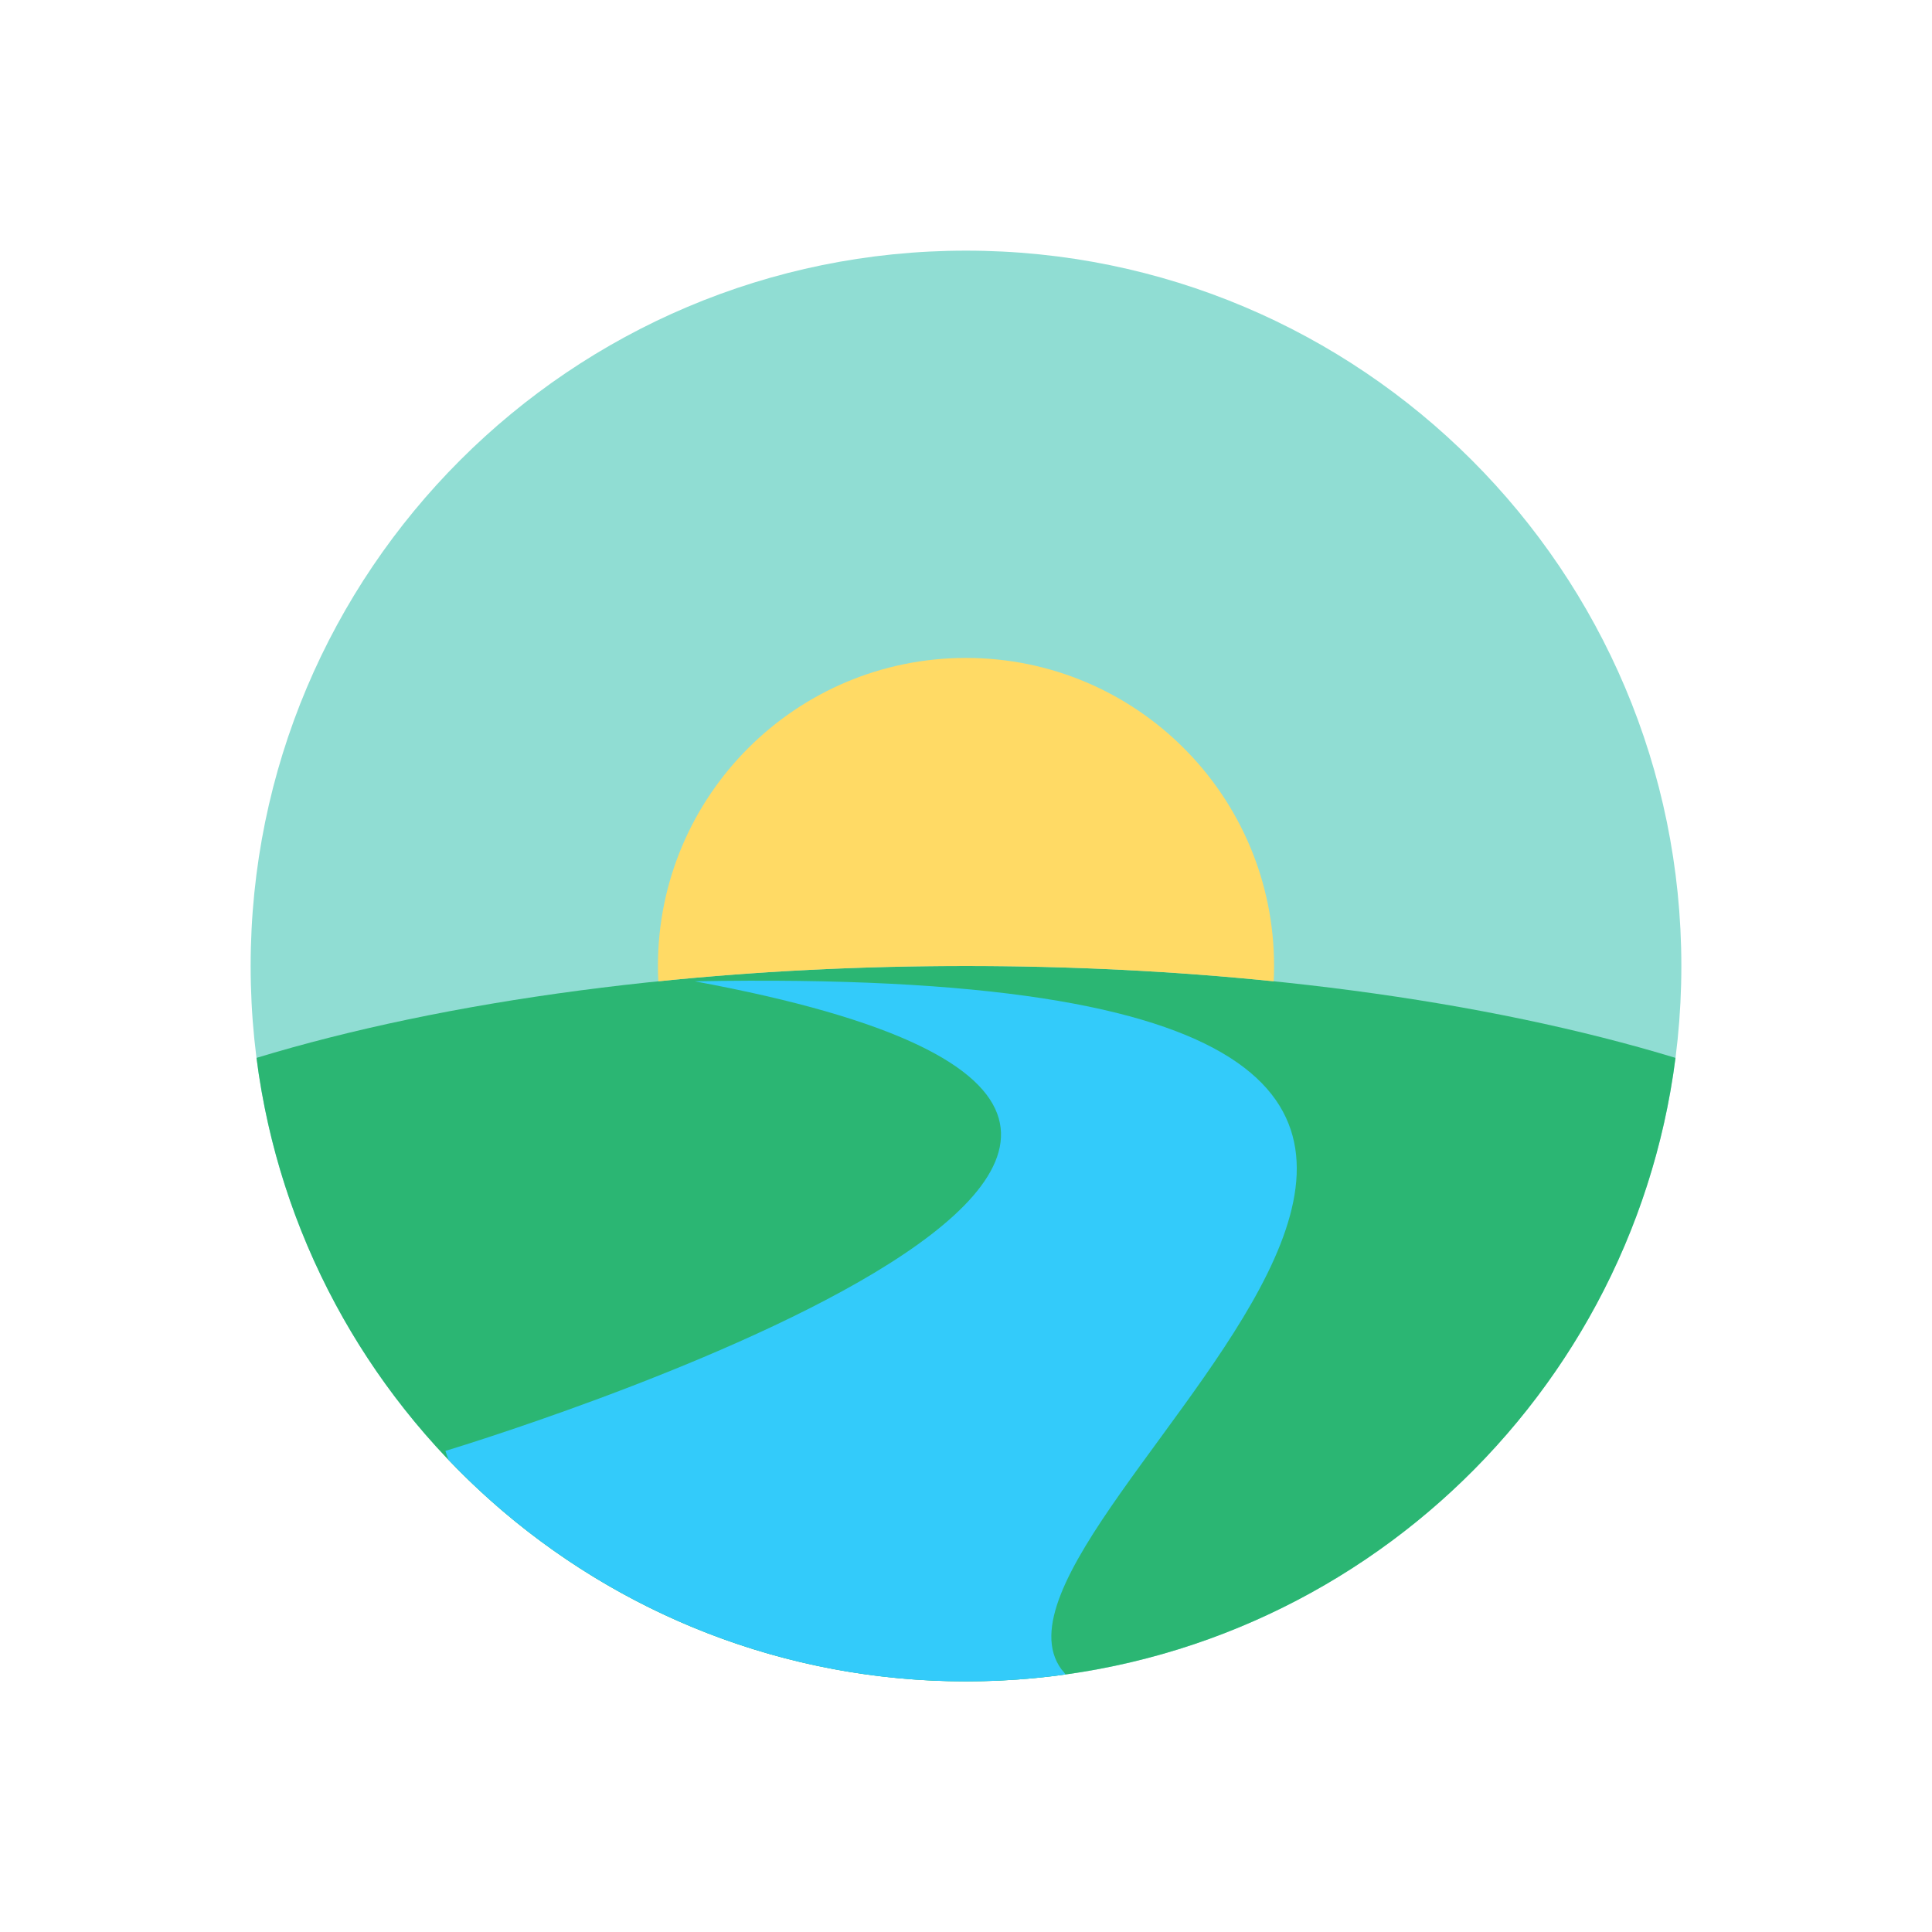
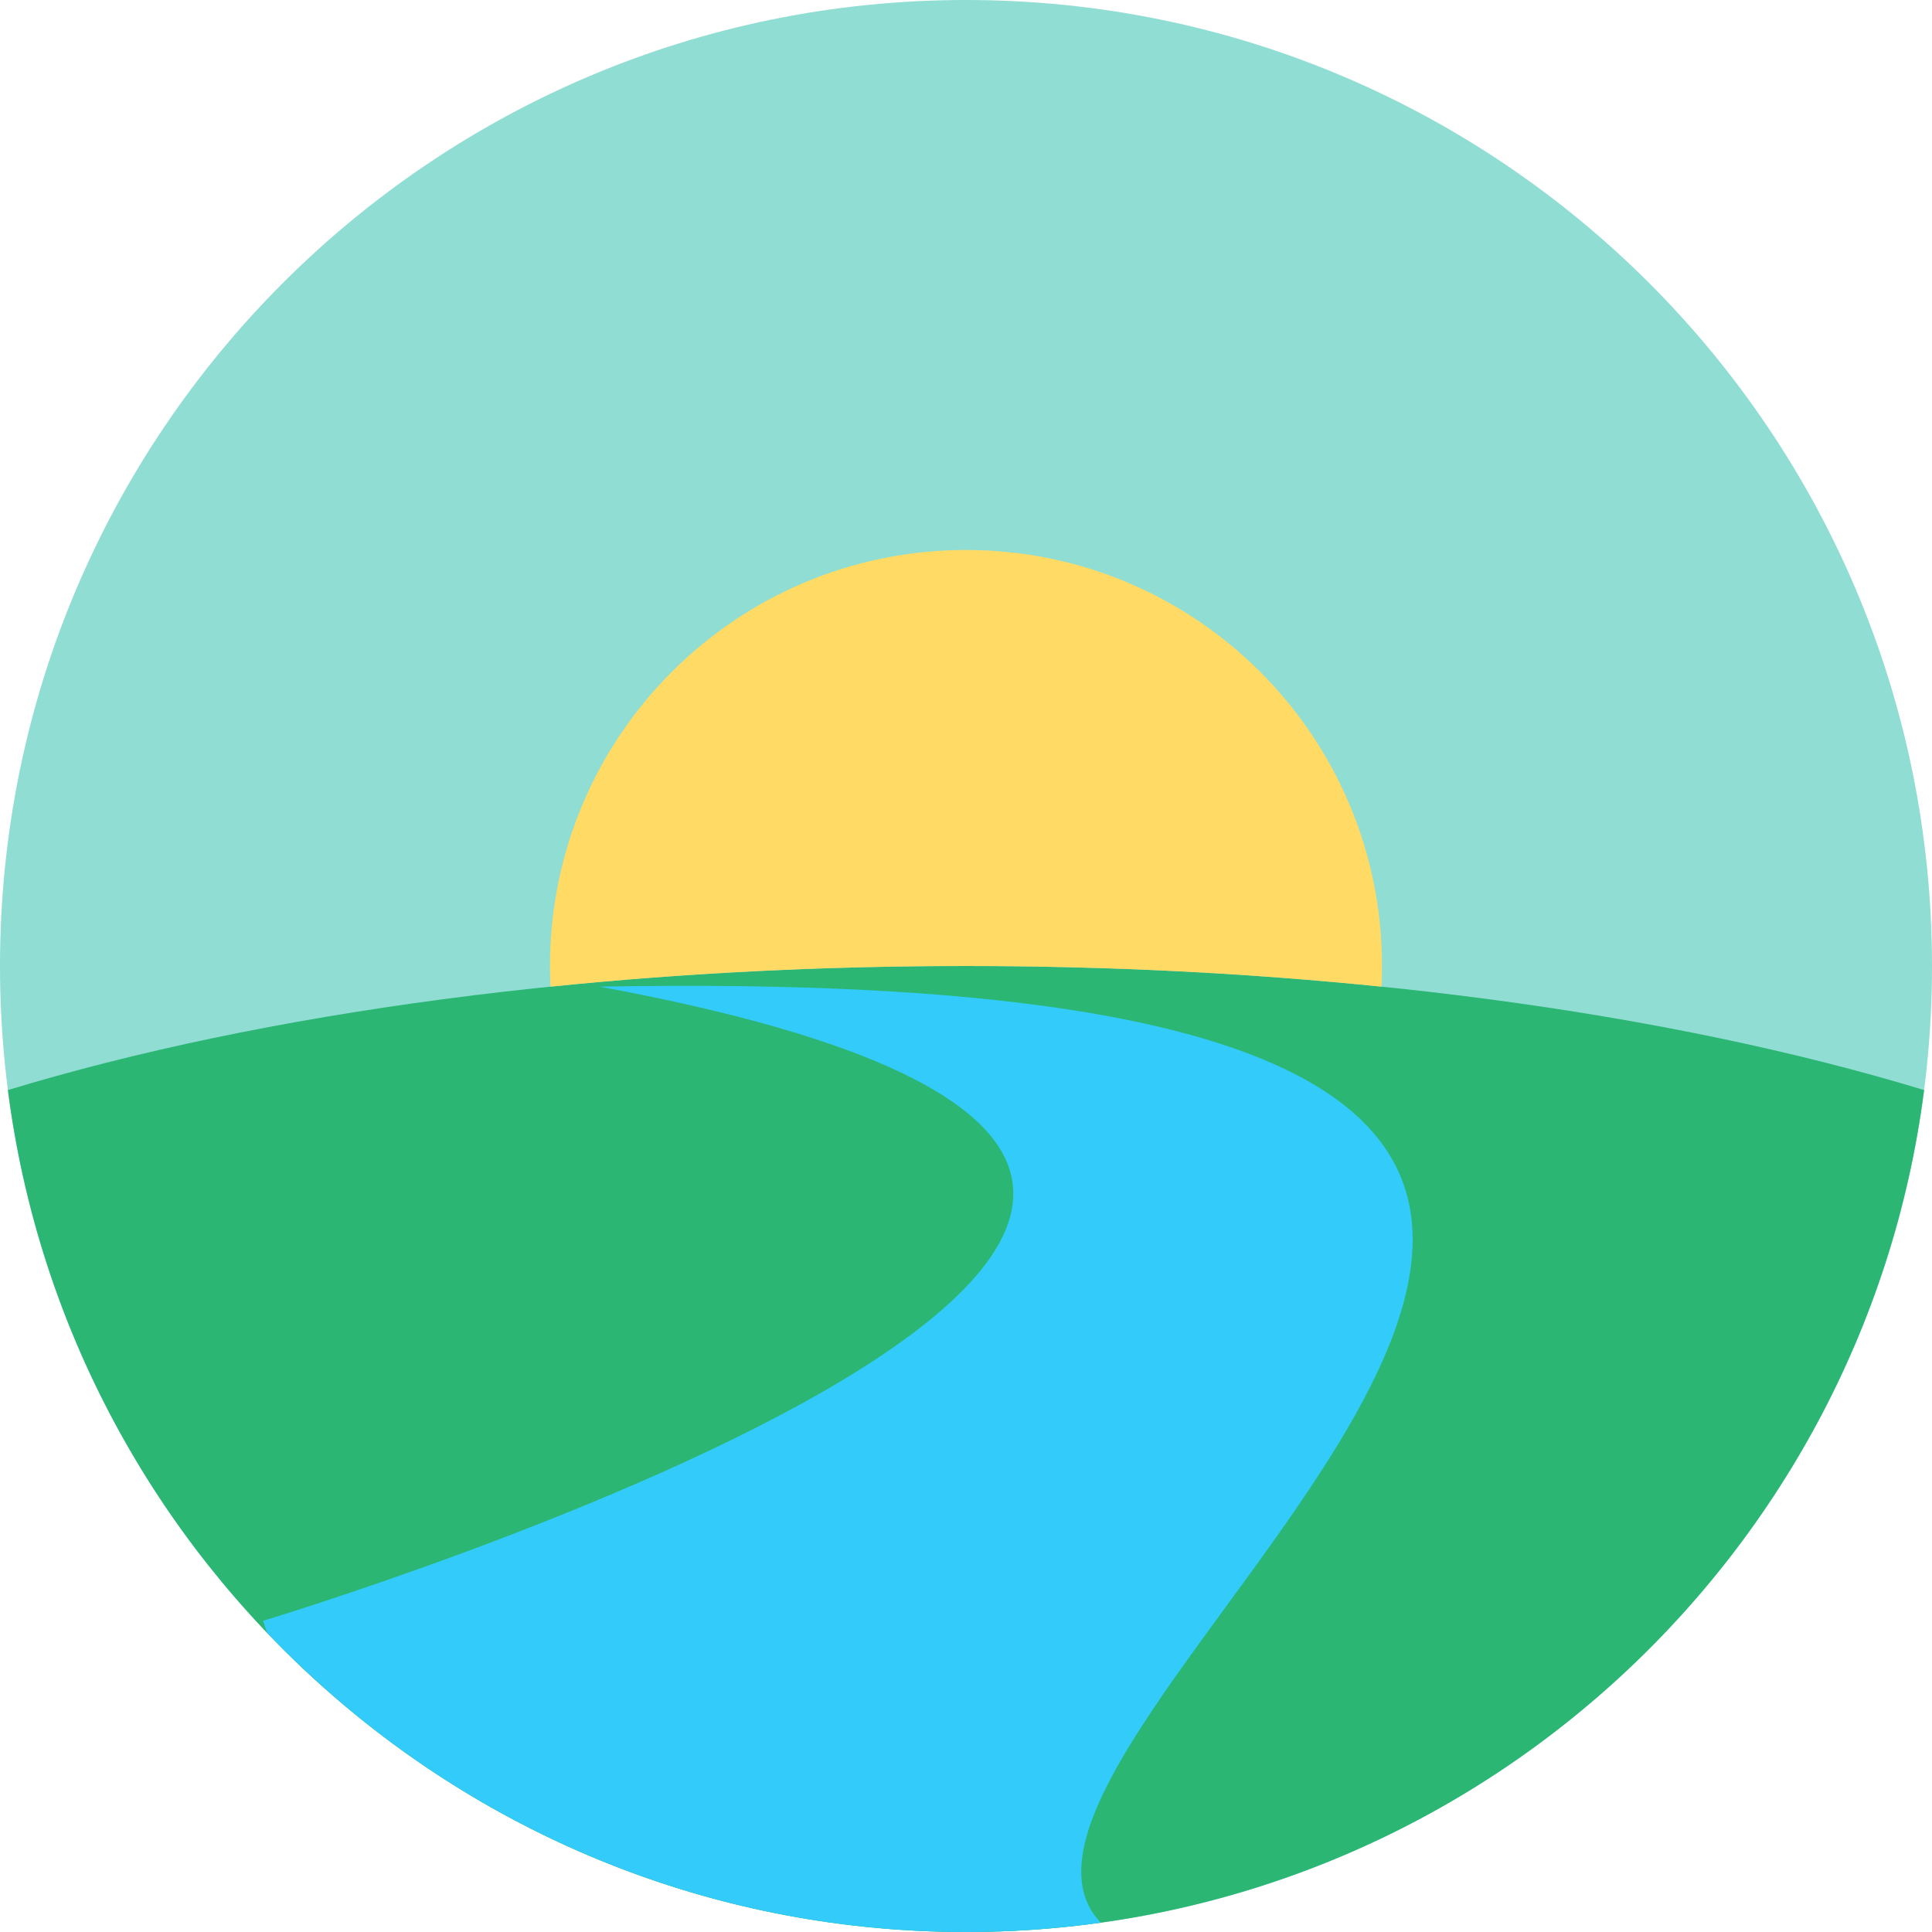
- <svg xmlns="http://www.w3.org/2000/svg" version="1.1" id="Layer_1" x="0px" y="0px" viewBox="0 0 200 200" enable-background="new 0 0 200 200" xml:space="preserve">
-   <g>
-     <circle fill="#90DDD3" cx="100" cy="100" r="74.053" />
-     <path fill="#2BB673" d="M173.447,109.511C153.995,103.599,128.245,100,100,100c-28.245,0-53.995,3.599-73.447,9.511   c4.668,36.406,35.771,64.543,73.447,64.543C137.676,174.053,168.779,145.917,173.447,109.511z" />
-     <path fill="#FFDA65" d="M100,100c11.078,0,21.77,0.556,31.852,1.585c0.026-0.525,0.04-1.053,0.04-1.585   c0-17.613-14.278-31.892-31.892-31.892c-17.613,0-31.892,14.278-31.892,31.892c0,0.532,0.014,1.06,0.04,1.585   C78.23,100.556,88.922,100,100,100z" />
-     <path fill="#33CBFA" d="M71.92,101.585c84.141,15.567-25.813,48.612-25.813,48.612l0.322,0.927   c13.485,14.127,32.499,22.93,53.57,22.93c3.498,0,6.938-0.244,10.307-0.713c-0.123-0.178-0.262-0.356-0.43-0.534   C98.062,156.642,193.134,99.335,71.92,101.585z" />
-   </g>
+ <svg xmlns="http://www.w3.org/2000/svg" viewBox="25.947 25.947 148.106 148.106">
+   <circle fill="#90DDD3" cx="100" cy="100" r="74.053" />
+   <path fill="#2BB673" d="M173.447,109.511C153.995,103.599,128.245,100,100,100c-28.245,0-53.995,3.599-73.447,9.511c4.668,36.406,35.771,64.543,73.447,64.543C137.676,174.053,168.779,145.917,173.447,109.511z" />
+   <path fill="#FFDA65" d="M100,100c11.078,0,21.77,0.556,31.852,1.585c0.026-0.525,0.04-1.053,0.04-1.585c0-17.613-14.278-31.892-31.892-31.892c-17.613,0-31.892,14.278-31.892,31.892c0,0.532,0.014,1.06,0.04,1.585C78.23,100.556,88.922,100,100,100z" />
+   <path fill="#33CBFA" d="M71.92,101.585c84.141,15.567-25.813,48.612-25.813,48.612l0.322,0.927c13.485,14.127,32.499,22.93,53.57,22.93c3.498,0,6.938-0.244,10.307-0.713c-0.123-0.178-0.262-0.356-0.43-0.534C98.062,156.642,193.134,99.335,71.92,101.585z" />
</svg>
